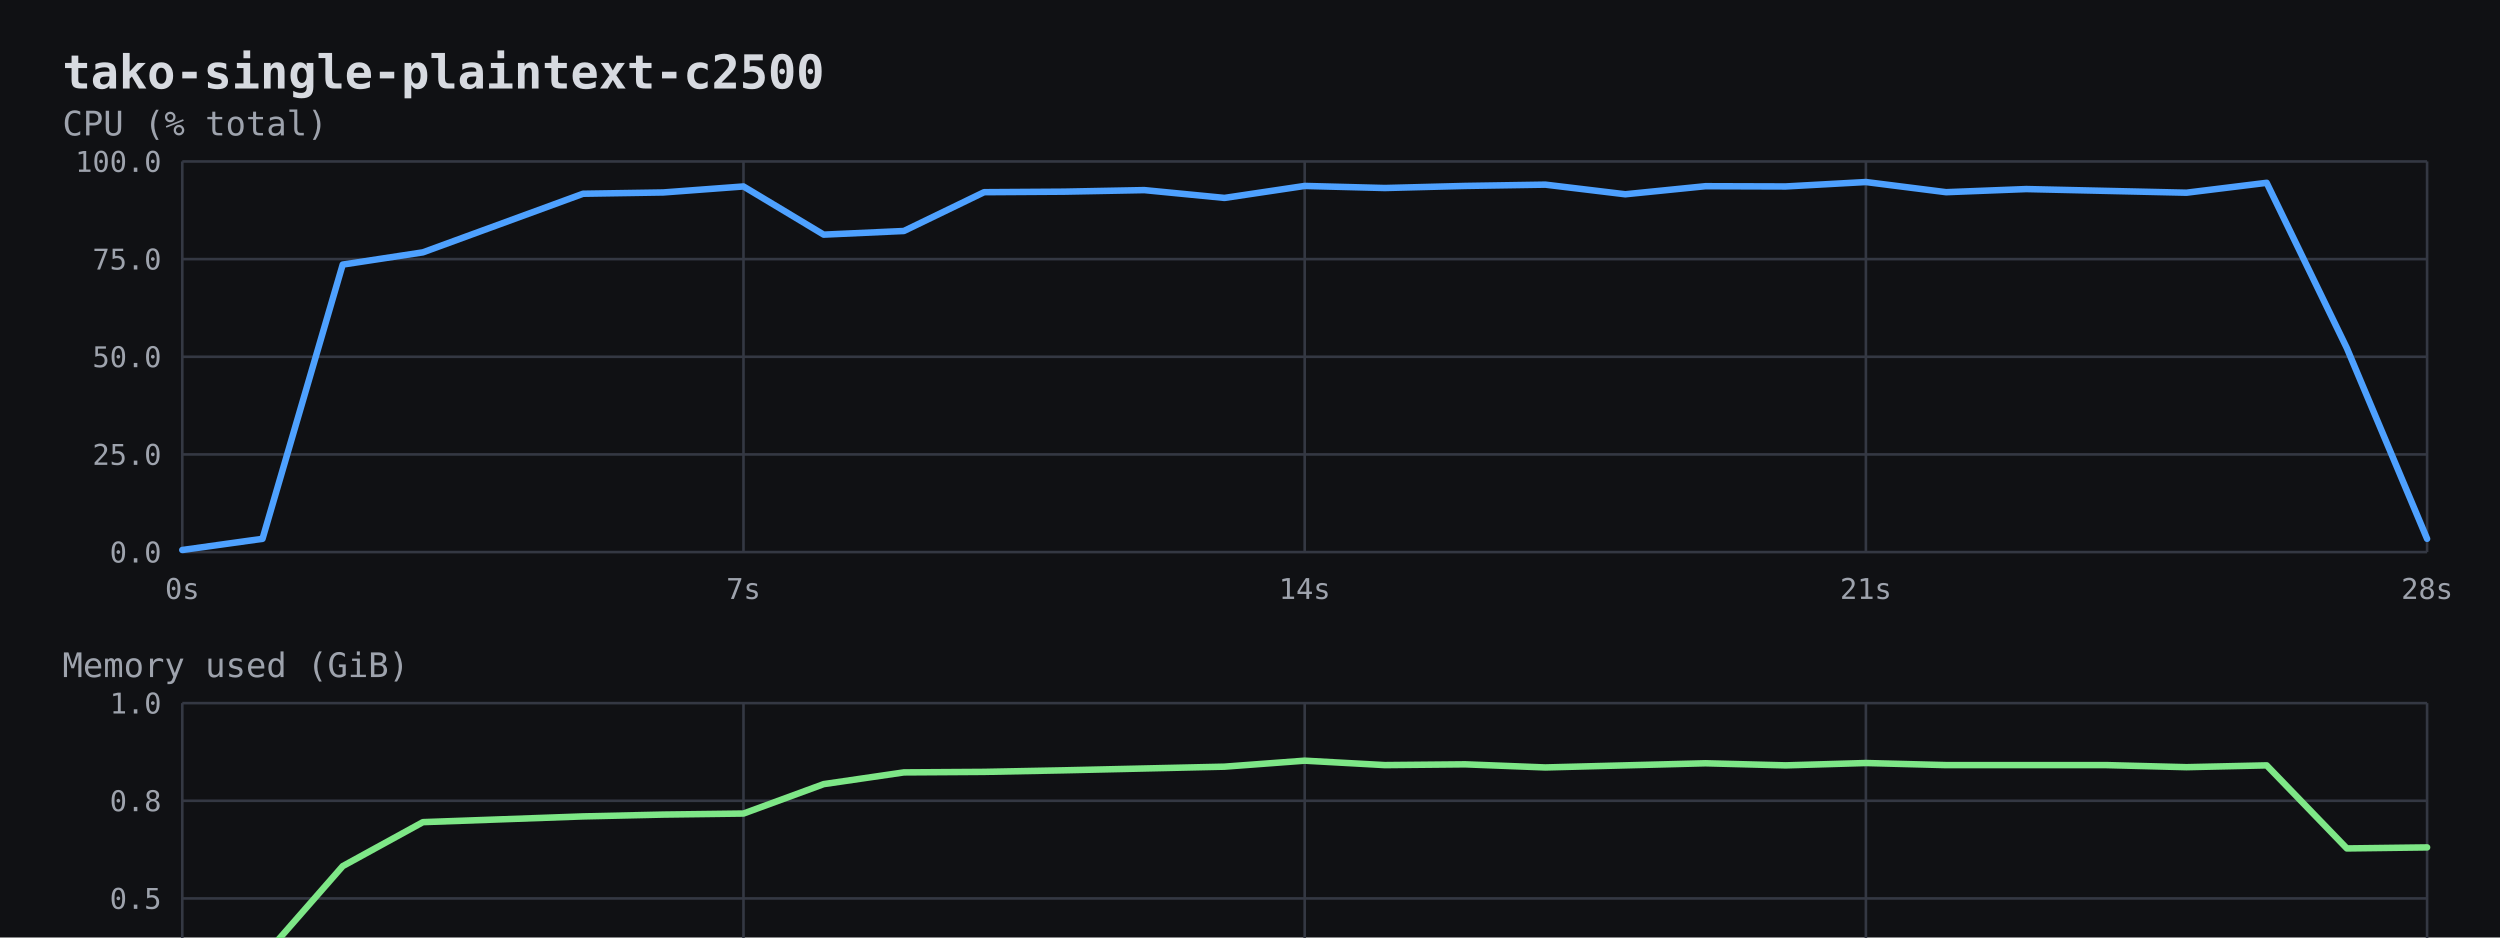
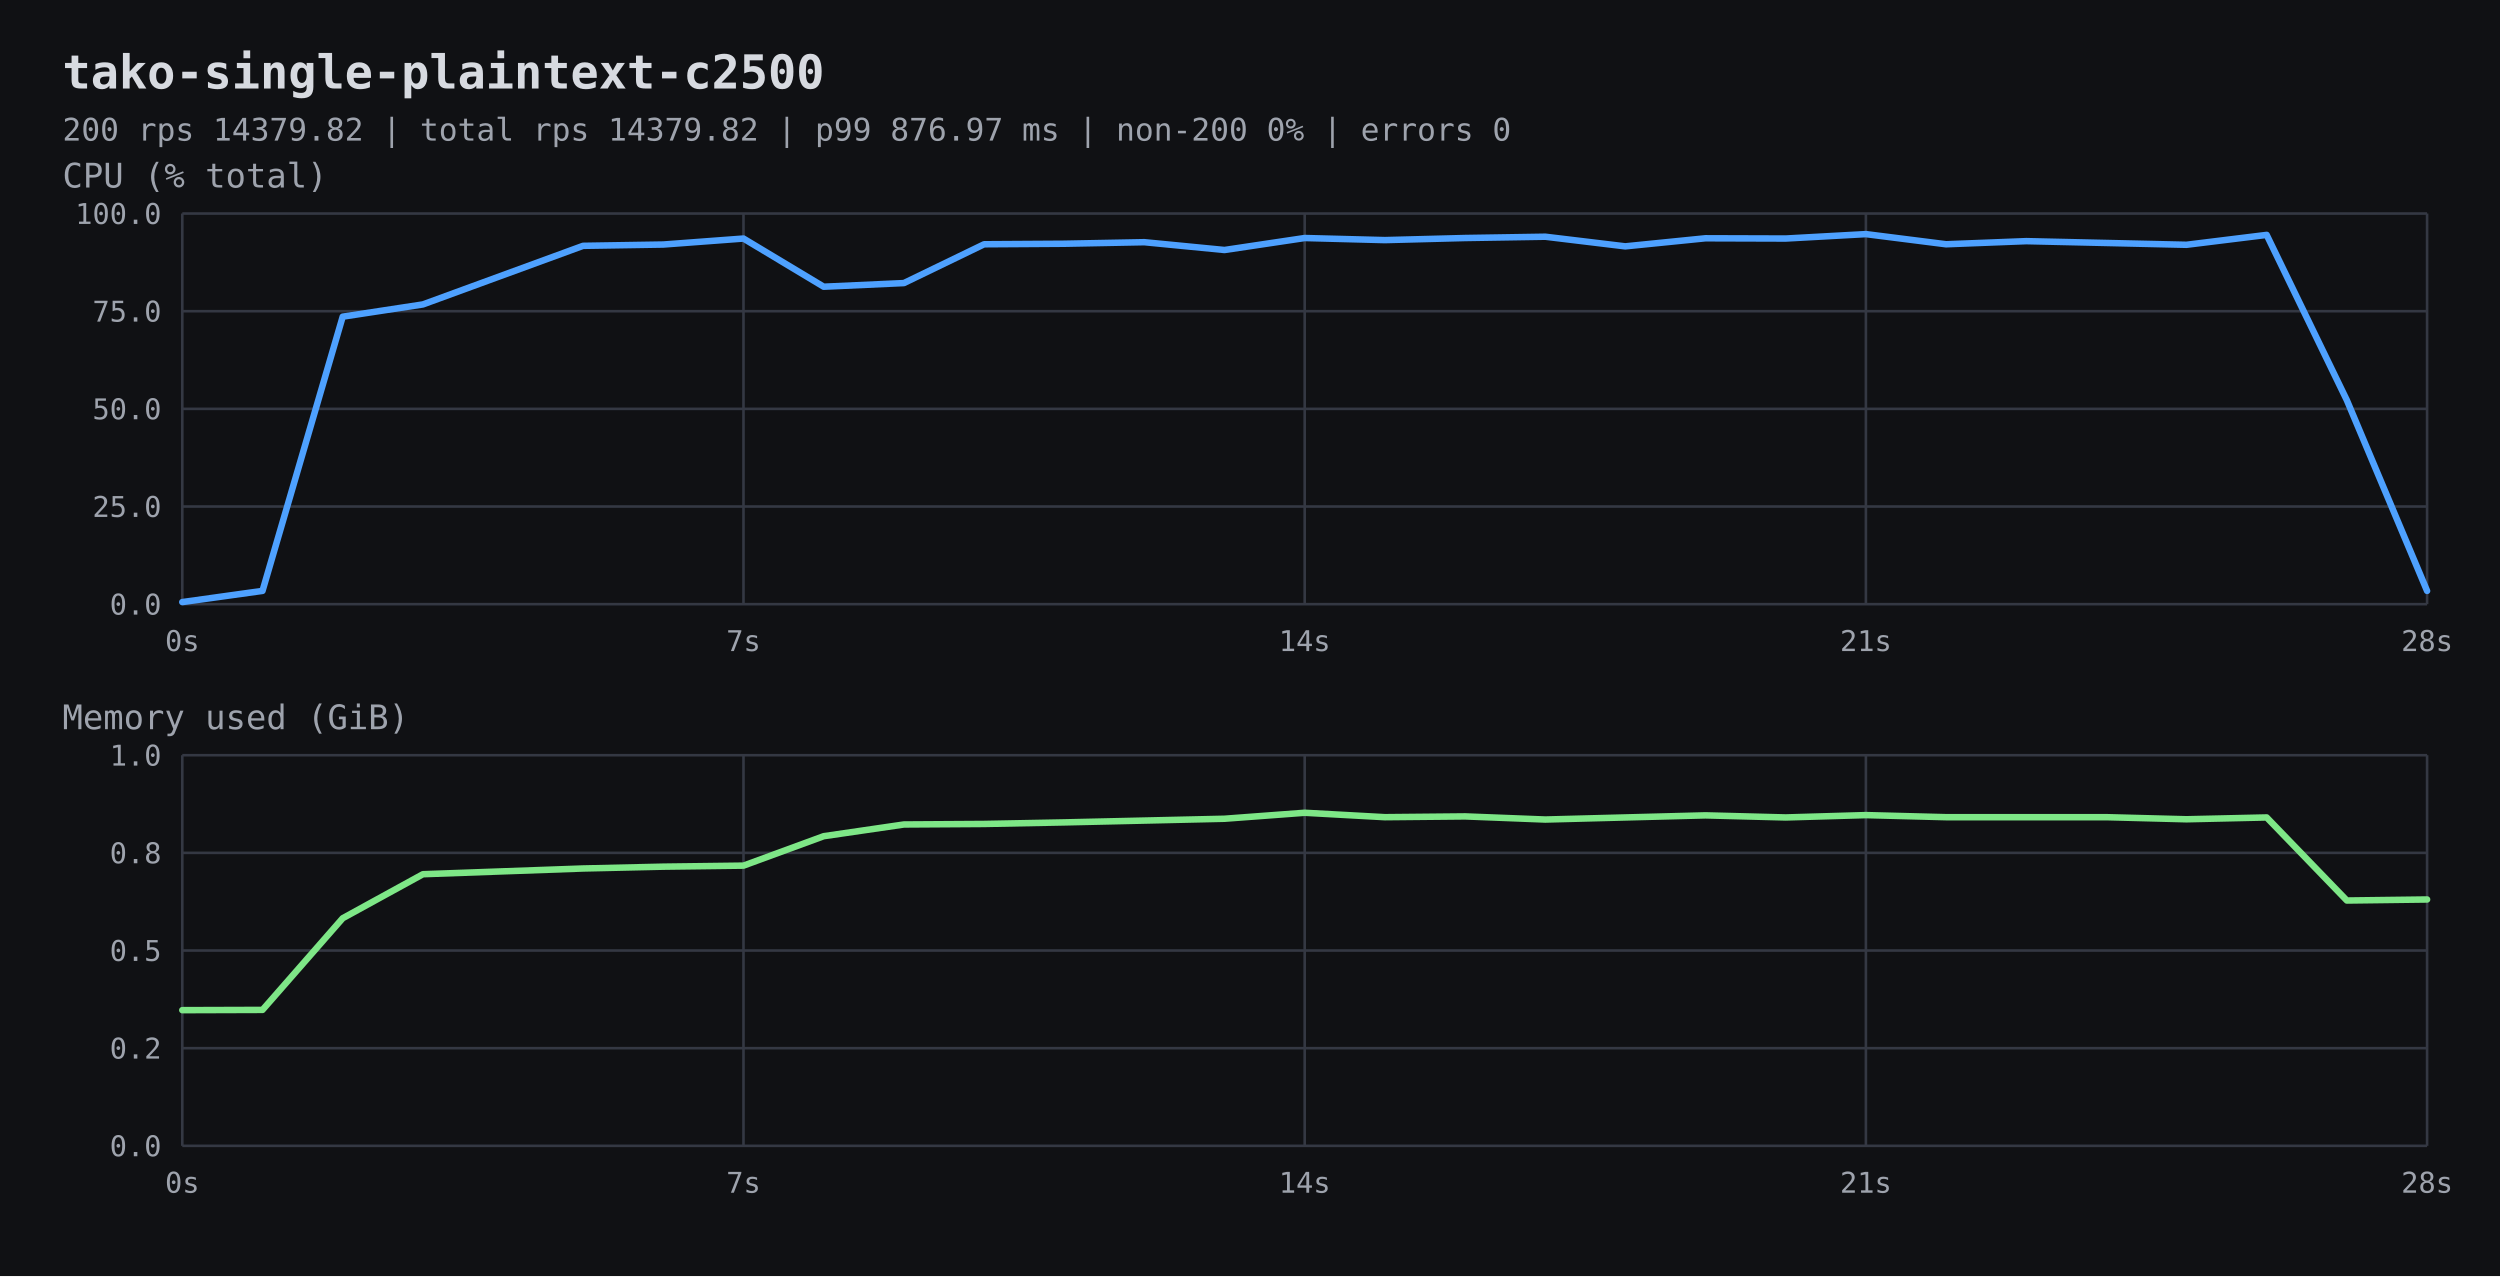
- <svg xmlns="http://www.w3.org/2000/svg" width="960" height="360" viewBox="0 0 960 360">
+ <svg xmlns="http://www.w3.org/2000/svg" width="960" height="490" viewBox="0 0 960 490">
  <rect width="100%" height="100%" fill="#101114" />
  <text x="24" y="34" fill="#d7dae0" font-family="ui-monospace, SFMono-Regular, Menlo, monospace" font-size="18" font-weight="700">tako-single-plaintext-c2500</text>
-   <text x="24" y="52.0" fill="#9ea3ad" font-family="ui-monospace, SFMono-Regular, Menlo, monospace" font-size="13">CPU (% total)</text>
-   <line x1="70.0" y1="62.0" x2="932.0" y2="62.0" stroke="#343843" stroke-width="1" />
-   <text x="62.0" y="66.0" fill="#9ea3ad" font-family="ui-monospace, SFMono-Regular, Menlo, monospace" font-size="11" text-anchor="end">100.0</text>
-   <line x1="70.0" y1="99.5" x2="932.0" y2="99.5" stroke="#343843" stroke-width="1" />
-   <text x="62.0" y="103.5" fill="#9ea3ad" font-family="ui-monospace, SFMono-Regular, Menlo, monospace" font-size="11" text-anchor="end">75.0</text>
-   <line x1="70.0" y1="137.0" x2="932.0" y2="137.0" stroke="#343843" stroke-width="1" />
-   <text x="62.0" y="141.0" fill="#9ea3ad" font-family="ui-monospace, SFMono-Regular, Menlo, monospace" font-size="11" text-anchor="end">50.0</text>
-   <line x1="70.0" y1="174.5" x2="932.0" y2="174.5" stroke="#343843" stroke-width="1" />
-   <text x="62.0" y="178.5" fill="#9ea3ad" font-family="ui-monospace, SFMono-Regular, Menlo, monospace" font-size="11" text-anchor="end">25.0</text>
-   <line x1="70.0" y1="212.0" x2="932.0" y2="212.0" stroke="#343843" stroke-width="1" />
-   <text x="62.0" y="216.0" fill="#9ea3ad" font-family="ui-monospace, SFMono-Regular, Menlo, monospace" font-size="11" text-anchor="end">0.0</text>
-   <line x1="70.0" y1="62.0" x2="70.0" y2="212.0" stroke="#343843" stroke-width="1" />
-   <text x="70.0" y="230.0" fill="#9ea3ad" font-family="ui-monospace, SFMono-Regular, Menlo, monospace" font-size="11" text-anchor="middle">0s</text>
-   <line x1="285.5" y1="62.0" x2="285.5" y2="212.0" stroke="#343843" stroke-width="1" />
-   <text x="285.5" y="230.0" fill="#9ea3ad" font-family="ui-monospace, SFMono-Regular, Menlo, monospace" font-size="11" text-anchor="middle">7s</text>
-   <line x1="501.0" y1="62.0" x2="501.0" y2="212.0" stroke="#343843" stroke-width="1" />
-   <text x="501.0" y="230.0" fill="#9ea3ad" font-family="ui-monospace, SFMono-Regular, Menlo, monospace" font-size="11" text-anchor="middle">14s</text>
-   <line x1="716.5" y1="62.0" x2="716.5" y2="212.0" stroke="#343843" stroke-width="1" />
-   <text x="716.5" y="230.0" fill="#9ea3ad" font-family="ui-monospace, SFMono-Regular, Menlo, monospace" font-size="11" text-anchor="middle">21s</text>
-   <line x1="932.0" y1="62.0" x2="932.0" y2="212.0" stroke="#343843" stroke-width="1" />
-   <text x="932.0" y="230.0" fill="#9ea3ad" font-family="ui-monospace, SFMono-Regular, Menlo, monospace" font-size="11" text-anchor="middle">28s</text>
-   <path d="M 70.0 211.2 L 100.8 206.9 L 131.6 101.6 L 162.4 96.9 L 223.9 74.4 L 254.7 73.9 L 285.5 71.6 L 316.3 90.1 L 347.1 88.7 L 377.9 73.8 L 408.6 73.6 L 439.4 73.0 L 470.2 76.0 L 501.0 71.4 L 531.8 72.2 L 562.6 71.4 L 593.4 70.9 L 624.1 74.6 L 654.9 71.5 L 685.7 71.6 L 716.5 69.9 L 747.3 73.8 L 778.1 72.6 L 808.9 73.3 L 839.6 74.0 L 870.4 70.2 L 901.2 133.7 L 932.0 206.9" fill="none" stroke="#4ea1ff" stroke-width="2.5" stroke-linejoin="round" stroke-linecap="round" />
-   <text x="24" y="260.0" fill="#9ea3ad" font-family="ui-monospace, SFMono-Regular, Menlo, monospace" font-size="13">Memory used (GiB)</text>
-   <line x1="70.0" y1="270.0" x2="932.0" y2="270.0" stroke="#343843" stroke-width="1" />
-   <text x="62.0" y="274.0" fill="#9ea3ad" font-family="ui-monospace, SFMono-Regular, Menlo, monospace" font-size="11" text-anchor="end">1.0</text>
-   <line x1="70.0" y1="307.5" x2="932.0" y2="307.5" stroke="#343843" stroke-width="1" />
-   <text x="62.0" y="311.5" fill="#9ea3ad" font-family="ui-monospace, SFMono-Regular, Menlo, monospace" font-size="11" text-anchor="end">0.8</text>
-   <line x1="70.0" y1="345.0" x2="932.0" y2="345.0" stroke="#343843" stroke-width="1" />
-   <text x="62.0" y="349.0" fill="#9ea3ad" font-family="ui-monospace, SFMono-Regular, Menlo, monospace" font-size="11" text-anchor="end">0.5</text>
-   <line x1="70.0" y1="382.5" x2="932.0" y2="382.5" stroke="#343843" stroke-width="1" />
-   <text x="62.0" y="386.5" fill="#9ea3ad" font-family="ui-monospace, SFMono-Regular, Menlo, monospace" font-size="11" text-anchor="end">0.2</text>
-   <line x1="70.0" y1="420.0" x2="932.0" y2="420.0" stroke="#343843" stroke-width="1" />
-   <text x="62.0" y="424.0" fill="#9ea3ad" font-family="ui-monospace, SFMono-Regular, Menlo, monospace" font-size="11" text-anchor="end">0.0</text>
-   <line x1="70.0" y1="270.0" x2="70.0" y2="420.0" stroke="#343843" stroke-width="1" />
-   <text x="70.0" y="438.0" fill="#9ea3ad" font-family="ui-monospace, SFMono-Regular, Menlo, monospace" font-size="11" text-anchor="middle">0s</text>
-   <line x1="285.5" y1="270.0" x2="285.5" y2="420.0" stroke="#343843" stroke-width="1" />
-   <text x="285.5" y="438.0" fill="#9ea3ad" font-family="ui-monospace, SFMono-Regular, Menlo, monospace" font-size="11" text-anchor="middle">7s</text>
-   <line x1="501.0" y1="270.0" x2="501.0" y2="420.0" stroke="#343843" stroke-width="1" />
-   <text x="501.0" y="438.0" fill="#9ea3ad" font-family="ui-monospace, SFMono-Regular, Menlo, monospace" font-size="11" text-anchor="middle">14s</text>
-   <line x1="716.5" y1="270.0" x2="716.5" y2="420.0" stroke="#343843" stroke-width="1" />
-   <text x="716.5" y="438.0" fill="#9ea3ad" font-family="ui-monospace, SFMono-Regular, Menlo, monospace" font-size="11" text-anchor="middle">21s</text>
-   <line x1="932.0" y1="270.0" x2="932.0" y2="420.0" stroke="#343843" stroke-width="1" />
-   <text x="932.0" y="438.0" fill="#9ea3ad" font-family="ui-monospace, SFMono-Regular, Menlo, monospace" font-size="11" text-anchor="middle">28s</text>
-   <path d="M 70.0 367.9 L 100.8 367.8 L 131.6 332.6 L 162.4 315.7 L 223.9 313.5 L 254.7 312.8 L 285.5 312.4 L 316.3 301.1 L 347.1 296.6 L 377.9 296.4 L 408.6 295.8 L 439.4 295.1 L 470.2 294.4 L 501.0 292.1 L 531.8 293.8 L 562.6 293.5 L 593.4 294.7 L 624.1 293.9 L 654.9 293.1 L 685.7 293.9 L 716.5 293.0 L 747.3 293.8 L 778.1 293.8 L 808.9 293.8 L 839.6 294.6 L 870.4 293.9 L 901.2 325.8 L 932.0 325.4" fill="none" stroke="#7ee787" stroke-width="2.5" stroke-linejoin="round" stroke-linecap="round" />
+   <text x="24" y="54" fill="#9ea3ad" font-family="ui-monospace, SFMono-Regular, Menlo, monospace" font-size="12">200 rps 14379.82 | total rps 14379.82 | p99 876.97 ms | non-200 0% | errors 0</text>
+   <text x="24" y="72.0" fill="#9ea3ad" font-family="ui-monospace, SFMono-Regular, Menlo, monospace" font-size="13">CPU (% total)</text>
+   <line x1="70.0" y1="82.0" x2="932.0" y2="82.0" stroke="#343843" stroke-width="1" />
+   <text x="62.0" y="86.0" fill="#9ea3ad" font-family="ui-monospace, SFMono-Regular, Menlo, monospace" font-size="11" text-anchor="end">100.0</text>
+   <line x1="70.0" y1="119.5" x2="932.0" y2="119.5" stroke="#343843" stroke-width="1" />
+   <text x="62.0" y="123.5" fill="#9ea3ad" font-family="ui-monospace, SFMono-Regular, Menlo, monospace" font-size="11" text-anchor="end">75.0</text>
+   <line x1="70.0" y1="157.0" x2="932.0" y2="157.0" stroke="#343843" stroke-width="1" />
+   <text x="62.0" y="161.0" fill="#9ea3ad" font-family="ui-monospace, SFMono-Regular, Menlo, monospace" font-size="11" text-anchor="end">50.0</text>
+   <line x1="70.0" y1="194.5" x2="932.0" y2="194.5" stroke="#343843" stroke-width="1" />
+   <text x="62.0" y="198.5" fill="#9ea3ad" font-family="ui-monospace, SFMono-Regular, Menlo, monospace" font-size="11" text-anchor="end">25.0</text>
+   <line x1="70.0" y1="232.0" x2="932.0" y2="232.0" stroke="#343843" stroke-width="1" />
+   <text x="62.0" y="236.0" fill="#9ea3ad" font-family="ui-monospace, SFMono-Regular, Menlo, monospace" font-size="11" text-anchor="end">0.0</text>
+   <line x1="70.0" y1="82.0" x2="70.0" y2="232.0" stroke="#343843" stroke-width="1" />
+   <text x="70.0" y="250.0" fill="#9ea3ad" font-family="ui-monospace, SFMono-Regular, Menlo, monospace" font-size="11" text-anchor="middle">0s</text>
+   <line x1="285.5" y1="82.0" x2="285.5" y2="232.0" stroke="#343843" stroke-width="1" />
+   <text x="285.5" y="250.0" fill="#9ea3ad" font-family="ui-monospace, SFMono-Regular, Menlo, monospace" font-size="11" text-anchor="middle">7s</text>
+   <line x1="501.0" y1="82.0" x2="501.0" y2="232.0" stroke="#343843" stroke-width="1" />
+   <text x="501.0" y="250.0" fill="#9ea3ad" font-family="ui-monospace, SFMono-Regular, Menlo, monospace" font-size="11" text-anchor="middle">14s</text>
+   <line x1="716.5" y1="82.0" x2="716.5" y2="232.0" stroke="#343843" stroke-width="1" />
+   <text x="716.5" y="250.0" fill="#9ea3ad" font-family="ui-monospace, SFMono-Regular, Menlo, monospace" font-size="11" text-anchor="middle">21s</text>
+   <line x1="932.0" y1="82.0" x2="932.0" y2="232.0" stroke="#343843" stroke-width="1" />
+   <text x="932.0" y="250.0" fill="#9ea3ad" font-family="ui-monospace, SFMono-Regular, Menlo, monospace" font-size="11" text-anchor="middle">28s</text>
+   <path d="M 70.0 231.2 L 100.8 226.9 L 131.6 121.6 L 162.4 116.9 L 223.9 94.4 L 254.7 93.9 L 285.5 91.6 L 316.3 110.1 L 347.1 108.7 L 377.9 93.8 L 408.6 93.6 L 439.4 93.0 L 470.2 96.0 L 501.0 91.4 L 531.8 92.2 L 562.6 91.4 L 593.4 90.9 L 624.1 94.6 L 654.9 91.5 L 685.7 91.6 L 716.5 89.9 L 747.3 93.8 L 778.1 92.6 L 808.9 93.3 L 839.6 94.0 L 870.4 90.2 L 901.2 153.7 L 932.0 226.9" fill="none" stroke="#4ea1ff" stroke-width="2.5" stroke-linejoin="round" stroke-linecap="round" />
+   <text x="24" y="280.0" fill="#9ea3ad" font-family="ui-monospace, SFMono-Regular, Menlo, monospace" font-size="13">Memory used (GiB)</text>
+   <line x1="70.0" y1="290.0" x2="932.0" y2="290.0" stroke="#343843" stroke-width="1" />
+   <text x="62.0" y="294.0" fill="#9ea3ad" font-family="ui-monospace, SFMono-Regular, Menlo, monospace" font-size="11" text-anchor="end">1.0</text>
+   <line x1="70.0" y1="327.5" x2="932.0" y2="327.5" stroke="#343843" stroke-width="1" />
+   <text x="62.0" y="331.5" fill="#9ea3ad" font-family="ui-monospace, SFMono-Regular, Menlo, monospace" font-size="11" text-anchor="end">0.8</text>
+   <line x1="70.0" y1="365.0" x2="932.0" y2="365.0" stroke="#343843" stroke-width="1" />
+   <text x="62.0" y="369.0" fill="#9ea3ad" font-family="ui-monospace, SFMono-Regular, Menlo, monospace" font-size="11" text-anchor="end">0.5</text>
+   <line x1="70.0" y1="402.5" x2="932.0" y2="402.5" stroke="#343843" stroke-width="1" />
+   <text x="62.0" y="406.5" fill="#9ea3ad" font-family="ui-monospace, SFMono-Regular, Menlo, monospace" font-size="11" text-anchor="end">0.2</text>
+   <line x1="70.0" y1="440.0" x2="932.0" y2="440.0" stroke="#343843" stroke-width="1" />
+   <text x="62.0" y="444.0" fill="#9ea3ad" font-family="ui-monospace, SFMono-Regular, Menlo, monospace" font-size="11" text-anchor="end">0.0</text>
+   <line x1="70.0" y1="290.0" x2="70.0" y2="440.0" stroke="#343843" stroke-width="1" />
+   <text x="70.0" y="458.0" fill="#9ea3ad" font-family="ui-monospace, SFMono-Regular, Menlo, monospace" font-size="11" text-anchor="middle">0s</text>
+   <line x1="285.5" y1="290.0" x2="285.5" y2="440.0" stroke="#343843" stroke-width="1" />
+   <text x="285.5" y="458.0" fill="#9ea3ad" font-family="ui-monospace, SFMono-Regular, Menlo, monospace" font-size="11" text-anchor="middle">7s</text>
+   <line x1="501.0" y1="290.0" x2="501.0" y2="440.0" stroke="#343843" stroke-width="1" />
+   <text x="501.0" y="458.0" fill="#9ea3ad" font-family="ui-monospace, SFMono-Regular, Menlo, monospace" font-size="11" text-anchor="middle">14s</text>
+   <line x1="716.5" y1="290.0" x2="716.5" y2="440.0" stroke="#343843" stroke-width="1" />
+   <text x="716.5" y="458.0" fill="#9ea3ad" font-family="ui-monospace, SFMono-Regular, Menlo, monospace" font-size="11" text-anchor="middle">21s</text>
+   <line x1="932.0" y1="290.0" x2="932.0" y2="440.0" stroke="#343843" stroke-width="1" />
+   <text x="932.0" y="458.0" fill="#9ea3ad" font-family="ui-monospace, SFMono-Regular, Menlo, monospace" font-size="11" text-anchor="middle">28s</text>
+   <path d="M 70.0 387.9 L 100.8 387.8 L 131.6 352.6 L 162.4 335.7 L 223.9 333.5 L 254.7 332.8 L 285.5 332.4 L 316.3 321.1 L 347.1 316.6 L 377.9 316.4 L 408.6 315.8 L 439.4 315.1 L 470.2 314.4 L 501.0 312.1 L 531.8 313.8 L 562.6 313.5 L 593.4 314.7 L 624.1 313.9 L 654.9 313.1 L 685.7 313.9 L 716.5 313.0 L 747.3 313.8 L 778.1 313.8 L 808.9 313.8 L 839.6 314.6 L 870.4 313.9 L 901.2 345.8 L 932.0 345.4" fill="none" stroke="#7ee787" stroke-width="2.5" stroke-linejoin="round" stroke-linecap="round" />
</svg>
